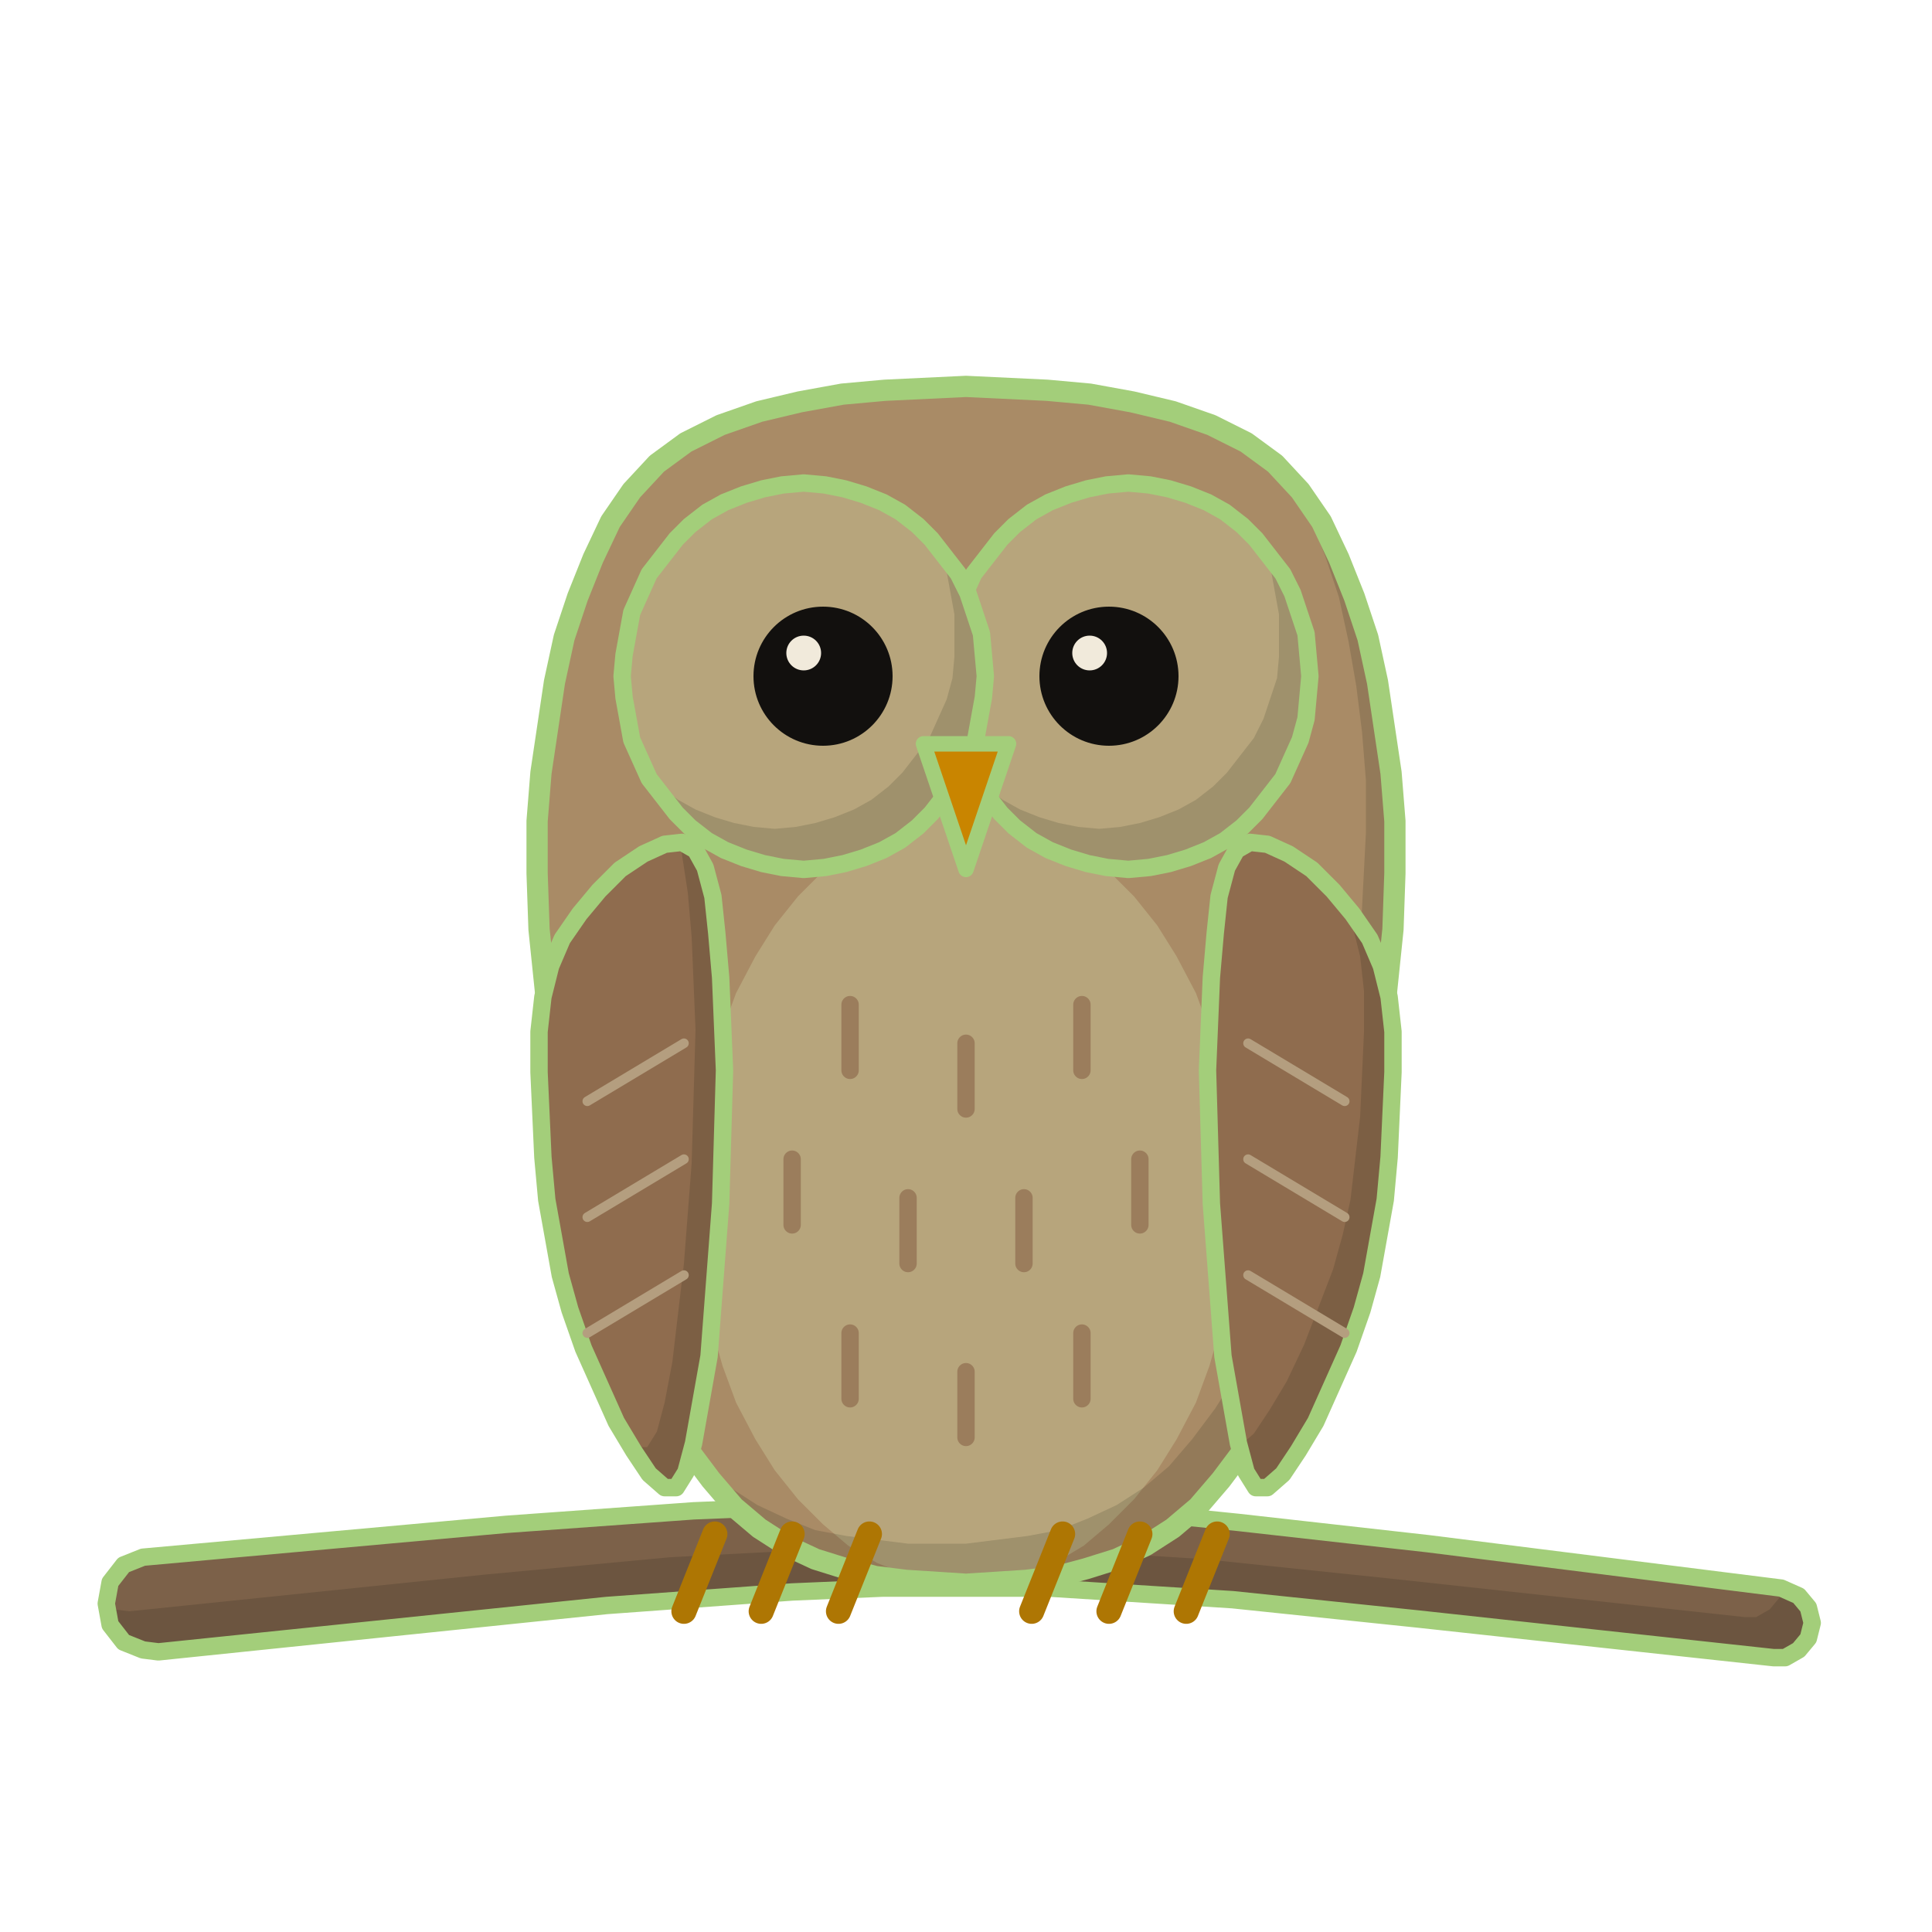
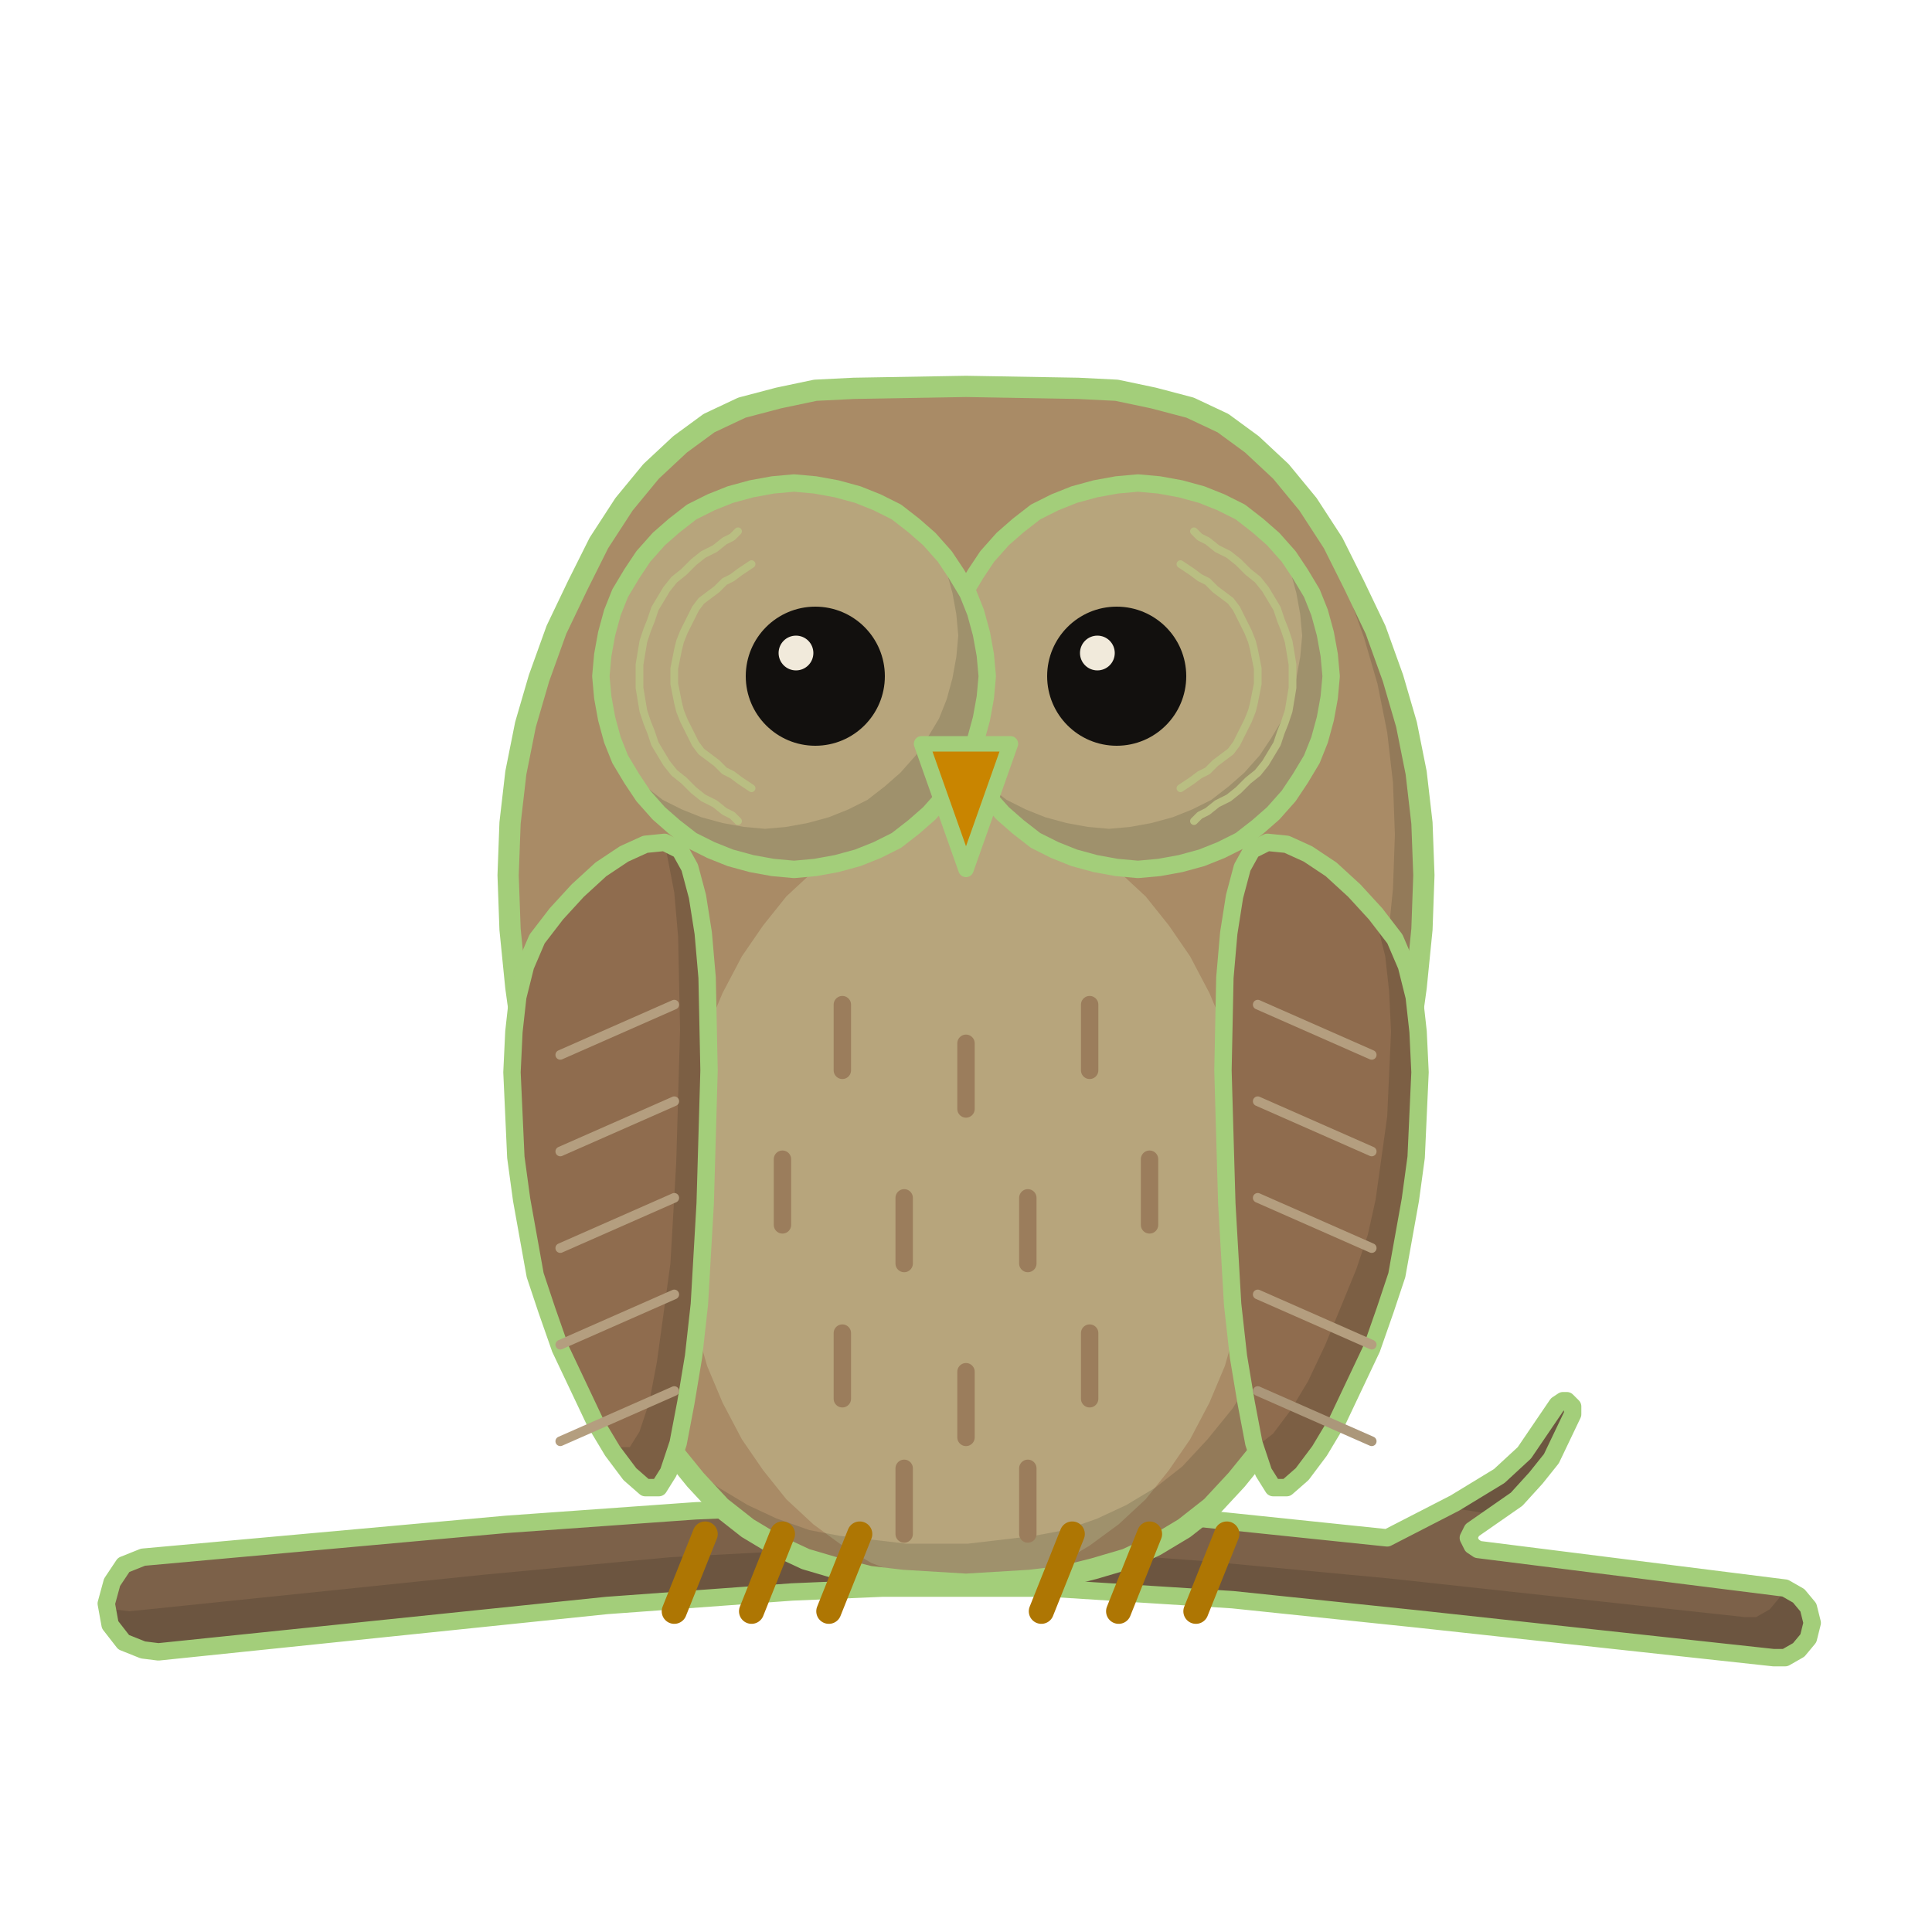
<svg xmlns="http://www.w3.org/2000/svg" width="100" height="100" viewBox="0 0 100 100">
  <g stroke-linecap="round" stroke-linejoin="round">
-     <path d="M35.9,78.2 L45.6,77.8 L50.1,77.9 L54.5,78 L59.2,78.3 L64.1,78.8 L73.9,79.9 L92.2,82.2 L93.1,82.6 L93.6,83.2 L93.8,84 L93.6,84.8 L93.1,85.4 L92.4,85.8 L91.8,85.8 L73.4,83.8 L63.8,82.8 L54.3,82.2 L50,82.2 L45.7,82.2 L41,82.4 L31.4,83.1 L8.2,85.5 L7.4,85.4 L6.4,85 L5.7,84.1 L5.5,83 L5.7,81.9 L6.4,81 L7.4,80.6 L26.2,78.9 Z" fill="#7C6149" stroke="none" />
-     <path d="M5.7,84.1 L5.5,83.1 L5.9,83.3 L6.7,83.4 L25.1,81.5 L34.7,80.6 L44.2,80.1 L48.5,80.1 L52.8,80.1 L62.3,80.7 L71.9,81.7 L90.3,83.7 L90.9,83.7 L91.6,83.3 L92.1,82.7 L92.2,82.2 L92.4,82.2 L93.1,82.6 L93.6,83.2 L93.8,84 L93.6,84.8 L93.1,85.4 L92.4,85.8 L91.8,85.8 L73.4,83.8 L63.8,82.8 L54.3,82.2 L50,82.2 L45.7,82.2 L36.2,82.7 L26.6,83.6 L8.2,85.5 L7.4,85.4 L6.4,85 Z" fill="#020A06" fill-opacity="0.13" stroke="none" />
-     <path d="M35.9,78.2 L45.6,77.8 L50.1,77.9 L54.5,78 L59.2,78.3 L64.1,78.8 L73.9,79.9 L92.2,82.2 L93.1,82.6 L93.6,83.2 L93.8,84 L93.6,84.8 L93.1,85.4 L92.4,85.8 L91.8,85.8 L73.4,83.8 L63.8,82.8 L54.3,82.2 L50,82.2 L45.7,82.2 L41,82.4 L31.4,83.1 L8.2,85.5 L7.4,85.4 L6.4,85 L5.7,84.1 L5.5,83 L5.7,81.9 L6.4,81 L7.4,80.6 L26.2,78.9 Z" fill="none" stroke="#A3CE7A" stroke-width="0.9" />
-     <path d="M50,20 L54.2,20.2 L56.4,20.4 L58.6,20.8 L60.7,21.3 L62.7,22 L64.5,22.9 L66,24 L67.3,25.4 L68.4,27 L69.3,28.9 L70.1,30.9 L70.8,33 L71.3,35.3 L72,40 L72.2,42.5 L72.2,45.2 L72.1,48.1 L71.5,53.9 L70.6,59.5 L70,62 L68.5,66.7 L67.6,69 L66.6,71.1 L65.6,73.1 L64.4,75 L63.2,76.6 L62,78 L60.7,79.1 L59.3,80 L57.8,80.7 L56.2,81.2 L54.7,81.6 L53.1,81.8 L50,82 L46.9,81.8 L45.3,81.6 L43.8,81.2 L42.2,80.7 L40.7,80 L39.3,79.1 L38,78 L36.8,76.6 L35.6,75 L34.4,73.1 L33.4,71.1 L32.4,69 L31.5,66.7 L30,62 L29.4,59.5 L28.5,53.9 L27.9,48.1 L27.8,45.2 L27.8,42.5 L28,40 L28.7,35.3 L29.2,33 L29.9,30.9 L30.7,28.9 L31.6,27 L32.7,25.4 L34,24 L35.5,22.9 L37.3,22 L39.3,21.3 L41.4,20.8 L43.6,20.4 L45.8,20.2 Z" fill="#A98B66" stroke="none" />
-     <path d="M51.6,81.9 L50,82 L48.4,81.9 L46.9,81.5 L45.4,80.9 L43.9,80 L42.6,78.9 L41.3,77.6 L40.1,76.1 L39.1,74.5 L38.1,72.6 L37.4,70.7 L36.8,68.6 L36.4,66.5 L36.1,64.2 L36,62 L36.1,59.8 L36.4,57.5 L36.8,55.4 L37.4,53.3 L38.1,51.4 L39.1,49.5 L40.1,47.9 L41.3,46.4 L42.6,45.1 L43.9,44 L45.4,43.1 L46.9,42.5 L48.4,42.1 L50,42 L51.6,42.1 L53.1,42.5 L54.6,43.1 L56.1,44 L57.4,45.1 L58.7,46.4 L59.9,47.9 L60.9,49.5 L61.9,51.4 L62.6,53.3 L63.2,55.4 L63.6,57.5 L63.9,59.8 L64,62 L63.9,64.2 L63.6,66.5 L63.2,68.6 L62.6,70.7 L61.9,72.6 L60.9,74.5 L59.9,76.1 L58.7,77.6 L57.4,78.9 L56.1,80 L54.6,80.9 L53.1,81.5 Z" fill="#B7A57C" stroke="none" />
-     <path d="M35.3,74.6 L36.5,75.9 L37.8,77 L39.2,77.9 L40.7,78.6 L42.2,79.2 L43.8,79.5 L45.4,79.7 L47,79.9 L50,79.9 L53.2,79.5 L54.8,79.2 L56.3,78.6 L57.8,77.9 L59.2,77 L60.5,75.9 L61.7,74.5 L62.9,72.9 L64.1,71 L65.1,69 L66.1,66.9 L67.8,62.3 L68.5,59.9 L69.1,57.4 L70,51.8 L70.4,48.9 L70.7,43.1 L70.7,40.4 L70.5,37.9 L70.2,35.5 L69.8,33.2 L69.3,30.9 L68.6,28.8 L67.8,26.8 L66.9,25 L67.3,25.4 L68.4,27 L69.3,28.9 L70.1,30.9 L70.8,33 L71.3,35.3 L72,40 L72.2,42.5 L72.2,45.2 L72.1,48.1 L71.5,53.9 L70.6,59.5 L70,62 L68.5,66.7 L67.6,69 L66.6,71.1 L65.6,73.1 L64.4,75 L63.2,76.6 L62,78 L60.7,79.1 L59.3,80 L57.8,80.7 L56.2,81.2 L54.7,81.6 L53.1,81.8 L50,82 L46.9,81.8 L45.3,81.6 L43.8,81.2 L42.2,80.7 L40.7,80 L39.3,79.1 L38,78 L36.8,76.6 Z" fill="#020A06" fill-opacity="0.13" stroke="none" />
-     <path d="M50,20 L54.2,20.2 L56.4,20.4 L58.6,20.8 L60.7,21.3 L62.7,22 L64.5,22.9 L66,24 L67.3,25.4 L68.4,27 L69.3,28.9 L70.1,30.9 L70.8,33 L71.3,35.3 L72,40 L72.2,42.5 L72.2,45.2 L72.1,48.1 L71.5,53.9 L70.6,59.5 L70,62 L68.5,66.7 L67.6,69 L66.6,71.1 L65.6,73.1 L64.4,75 L63.2,76.6 L62,78 L60.7,79.1 L59.3,80 L57.8,80.7 L56.2,81.2 L54.7,81.6 L53.1,81.8 L50,82 L46.9,81.8 L45.3,81.6 L43.8,81.2 L42.2,80.7 L40.7,80 L39.3,79.1 L38,78 L36.8,76.6 L35.6,75 L34.4,73.1 L33.4,71.1 L32.4,69 L31.5,66.7 L30,62 L29.4,59.5 L28.5,53.9 L27.9,48.1 L27.8,45.2 L27.8,42.5 L28,40 L28.7,35.3 L29.2,33 L29.9,30.9 L30.7,28.9 L31.6,27 L32.7,25.4 L34,24 L35.5,22.9 L37.3,22 L39.3,21.3 L41.4,20.8 L43.6,20.4 L45.8,20.2 Z" fill="none" stroke="#A3CE7A" stroke-width="1.1" />
-     <path d="M64,44 L64.7,43.6 L65.6,43.7 L66.7,44.2 L67.9,45 L69,46.1 L70,47.3 L70.9,48.6 L71.5,50 L71.9,51.6 L72.1,53.4 L72.1,55.5 L71.9,59.9 L71.7,62.1 L71,66 L70.5,67.8 L69.8,69.8 L68.1,73.6 L67.2,75.1 L66.4,76.3 L65.6,77 L65,77 L64.5,76.2 L64.1,74.7 L63.3,70.2 L62.7,62.3 L62.5,55.4 L62.7,50.6 L62.9,48.3 L63.1,46.4 L63.5,44.9 Z" fill="#8F6C4E" stroke="none" />
-     <path d="M64.5,76.2 L64.1,74.9 L64.9,74.2 L65.7,73 L66.6,71.5 L67.5,69.6 L69,65.7 L69.5,63.9 L69.9,62.1 L70.4,57.8 L70.6,53.4 L70.6,51.3 L70.4,49.5 L70,47.9 L69.4,46.5 L70,47.3 L70.9,48.6 L71.5,50 L71.9,51.6 L72.1,53.4 L72.1,55.5 L72.1,57.7 L71.9,59.9 L71.4,64.2 L71,66 L70.5,67.8 L69.8,69.8 L68.1,73.6 L67.2,75.1 L66.4,76.3 L65.6,77 L65,77 Z" fill="#020A06" fill-opacity="0.13" stroke="none" />
-     <path d="M64,44 L64.7,43.6 L65.6,43.7 L66.7,44.2 L67.9,45 L69,46.1 L70,47.3 L70.9,48.6 L71.5,50 L71.9,51.6 L72.1,53.4 L72.1,55.5 L71.9,59.9 L71.7,62.1 L71,66 L70.5,67.8 L69.8,69.8 L68.1,73.6 L67.2,75.1 L66.4,76.3 L65.6,77 L65,77 L64.5,76.2 L64.1,74.7 L63.3,70.2 L62.7,62.3 L62.5,55.4 L62.7,50.6 L62.9,48.3 L63.1,46.4 L63.5,44.9 Z" fill="none" stroke="#A3CE7A" stroke-width="0.9" />
-     <path d="M64.6,54 L69.6,57" fill="none" stroke="#B49E7F" stroke-width="0.5" />
-     <path d="M64.6,60 L69.6,63" fill="none" stroke="#B49E7F" stroke-width="0.5" />
-     <path d="M64.6,66 L69.6,69" fill="none" stroke="#B49E7F" stroke-width="0.5" />
-     <path d="M36,44 L36.5,44.9 L36.9,46.4 L37.1,48.3 L37.3,50.6 L37.5,55.4 L37.3,62.3 L36.7,70.2 L35.9,74.7 L35.5,76.2 L35,77 L34.4,77 L33.6,76.3 L32.8,75.1 L31.9,73.6 L30.2,69.8 L29.5,67.8 L29,66 L28.3,62.1 L28.1,59.9 L27.9,55.5 L27.9,53.4 L28.1,51.6 L28.5,50 L29.1,48.6 L30,47.3 L31,46.1 L32.1,45 L33.3,44.2 L34.4,43.7 L35.3,43.6 Z" fill="#8F6C4E" stroke="none" />
-     <path d="M36,44 L36.5,44.9 L36.9,46.4 L37.1,48.3 L37.4,53 L37.4,60 L36.9,67.5 L36.3,72.6 L35.9,74.7 L35.5,76.2 L35,77 L34.4,77 L33.6,76.3 L32.4,74.5 L32.9,74.9 L33.5,74.9 L34,74.1 L34.4,72.6 L34.8,70.5 L35.4,65.4 L35.8,60.2 L36,53.3 L35.8,48.5 L35.6,46.2 L35.2,43.6 Z" fill="#020A06" fill-opacity="0.13" stroke="none" />
-     <path d="M36,44 L36.5,44.9 L36.9,46.4 L37.1,48.3 L37.3,50.6 L37.5,55.4 L37.3,62.3 L36.7,70.2 L35.9,74.7 L35.5,76.2 L35,77 L34.4,77 L33.6,76.3 L32.8,75.1 L31.9,73.6 L30.2,69.8 L29.5,67.8 L29,66 L28.3,62.1 L28.1,59.9 L27.9,55.5 L27.9,53.4 L28.1,51.6 L28.5,50 L29.1,48.6 L30,47.3 L31,46.1 L32.1,45 L33.3,44.2 L34.4,43.7 L35.3,43.6 Z" fill="none" stroke="#A3CE7A" stroke-width="0.9" />
-     <path d="M35.4,54 L30.4,57" fill="none" stroke="#B49E7F" stroke-width="0.5" />
-     <path d="M35.4,60 L30.4,63" fill="none" stroke="#B49E7F" stroke-width="0.5" />
-     <path d="M35.4,66 L30.4,69" fill="none" stroke="#B49E7F" stroke-width="0.5" />
-     <path d="M44,52 L44,55.4" fill="none" stroke="#9B7D5C" stroke-width="0.9" />
+     <path d="M5.5,83 L5.8,81.9 L6.4,81 L7.4,80.6 L26.2,78.9 L36,78.2 L45.5,77.8 L50.1,77.9 L54.5,78 L59.3,78.3 L71.8,79.6 L75.3,77.8 L77.6,76.4 L78.9,75.2 L80.6,72.7 L80.9,72.5 L81.1,72.5 L81.4,72.8 L81.4,73.2 L80.3,75.5 L79.5,76.5 L78.5,77.6 L76.2,79.2 L76,79.6 L76.2,80 L76.5,80.2 L92.4,82.2 L93.1,82.6 L93.6,83.2 L93.8,84 L93.6,84.8 L93.1,85.4 L92.4,85.8 L91.8,85.8 L73.4,83.8 L63.8,82.8 L54.3,82.2 L50,82.2 L45.7,82.2 L41,82.4 L31.4,83.1 L8.2,85.5 L7.4,85.4 L6.4,85 L5.7,84.1 Z" fill="#7C6149" stroke="none" />
+     <path d="M5.7,84.1 L5.5,83.1 L5.9,83.3 L6.7,83.4 L25.1,81.5 L34.7,80.6 L44.2,80.1 L48.5,80.1 L52.8,80.1 L62.3,80.8 L71.9,81.7 L90.3,83.7 L90.9,83.7 L91.6,83.3 L92.1,82.7 L92.2,82.2 L93.1,82.6 L93.6,83.2 L93.8,84 L93.6,84.8 L93.1,85.4 L92.4,85.8 L91.8,85.8 L73.4,83.8 L63.8,82.9 L54.3,82.2 L50,82.2 L45.7,82.2 L36.2,82.7 L26.6,83.6 L8.2,85.5 L7.4,85.4 L6.4,85 Z" fill="#020A06" fill-opacity="0.13" stroke="none" />
+     <path d="M77.4,78.4 L74.8,78 L76.9,76.8 L78,76 L79.2,74.8 L80.7,72.6 L80.9,72.5 L81.3,72.6 L81.5,73 L81.4,73.2 L80.3,75.5 L79,77.1 Z" fill="#020A06" fill-opacity="0.13" stroke="none" />
+     <path d="M5.5,83 L5.8,81.9 L6.4,81 L7.4,80.6 L26.2,78.9 L36,78.2 L45.5,77.8 L50.1,77.9 L54.5,78 L59.3,78.3 L71.8,79.6 L75.3,77.8 L77.6,76.4 L78.9,75.2 L80.6,72.7 L80.9,72.5 L81.1,72.5 L81.4,72.8 L81.4,73.2 L80.3,75.5 L79.5,76.5 L78.5,77.6 L76.2,79.2 L76,79.6 L76.2,80 L76.5,80.2 L92.4,82.2 L93.1,82.6 L93.6,83.2 L93.8,84 L93.6,84.8 L93.1,85.4 L92.4,85.8 L91.8,85.8 L73.4,83.8 L63.8,82.8 L54.3,82.2 L50,82.2 L45.7,82.2 L41,82.4 L31.4,83.1 L8.2,85.5 L7.4,85.4 L6.4,85 L5.7,84.1 Z" fill="none" stroke="#A3CE7A" stroke-width="0.9" />
+     <path d="M50,20 L55.8,20.1 L57.8,20.2 L59.7,20.6 L61.6,21.1 L63.3,21.9 L64.8,23 L66.3,24.4 L67.7,26.1 L69,28.1 L70.1,30.3 L71.2,32.6 L72.1,35.1 L72.8,37.5 L73.3,40 L73.6,42.6 L73.7,45.3 L73.6,48.1 L73.3,51.1 L72.9,54 L72.4,56.8 L71.2,62 L70.5,64.4 L69.6,66.7 L68.7,69 L67.6,71.1 L66.5,73.1 L65.3,75 L64,76.6 L62.7,78 L61.3,79.1 L59.8,80 L58.3,80.7 L56.6,81.2 L55,81.6 L53.3,81.8 L50,82 L46.7,81.8 L45,81.6 L43.4,81.2 L41.7,80.7 L40.2,80 L38.7,79.1 L37.3,78 L36,76.6 L34.7,75 L33.5,73.1 L32.4,71.1 L31.3,69 L30.4,66.7 L29.5,64.4 L28.8,62 L27.6,56.8 L27.1,54 L26.7,51.1 L26.4,48.1 L26.3,45.3 L26.4,42.6 L26.7,40 L27.2,37.5 L27.9,35.1 L28.8,32.6 L29.9,30.3 L31,28.1 L32.3,26.1 L33.7,24.4 L35.2,23 L36.7,21.9 L38.4,21.1 L40.3,20.6 L42.2,20.2 L44.2,20.1 Z" fill="#A98B66" stroke="none" />
+     <path d="M51.7,81.9 L50,82 L48.3,81.9 L46.7,81.5 L45.1,80.9 L43.6,80 L42.1,78.9 L40.7,77.6 L39.5,76.1 L38.4,74.5 L37.4,72.6 L36.6,70.7 L36,68.6 L35.5,66.5 L35.3,64.2 L35.2,62 L35.3,59.8 L35.5,57.5 L36,55.4 L36.6,53.3 L37.4,51.4 L38.4,49.5 L39.5,47.9 L40.7,46.4 L42.1,45.1 L43.6,44 L45.1,43.1 L46.7,42.5 L48.3,42.1 L50,42 L51.7,42.1 L53.3,42.5 L54.9,43.1 L56.4,44 L57.9,45.1 L59.3,46.4 L60.5,47.9 L61.6,49.5 L62.6,51.4 L63.4,53.3 L64,55.4 L64.5,57.5 L64.7,59.8 L64.8,62 L64.7,64.2 L64.5,66.5 L64,68.6 L63.4,70.7 L62.6,72.6 L61.6,74.5 L60.5,76.1 L59.3,77.6 L57.9,78.9 L56.4,80 L54.9,80.9 L53.3,81.5 Z" fill="#B7A57C" stroke="none" />
+     <path d="M34.7,75 L34,74 L35.8,75.9 L37.2,77 L38.7,77.9 L40.2,78.6 L41.9,79.2 L43.5,79.5 L46.9,79.9 L50.1,79.9 L51.8,79.7 L53.5,79.5 L55.1,79.2 L56.8,78.6 L58.3,77.9 L59.8,77 L61.2,75.9 L62.5,74.5 L63.8,72.9 L65,71 L66.1,69 L67.2,66.9 L68.1,64.6 L69,62.3 L69.7,59.9 L70.9,54.7 L71.4,51.9 L71.8,49 L72.1,46 L72.2,43.2 L72.1,40.5 L71.8,37.9 L71.3,35.4 L70.6,33 L69.7,30.5 L68.6,28.2 L67,25.3 L67.7,26.1 L69,28.1 L70.1,30.3 L71.2,32.6 L72.1,35.1 L72.8,37.5 L73.3,40 L73.6,42.6 L73.7,45.3 L73.6,48.1 L73.3,51.1 L72.9,54 L72.4,56.8 L71.2,62 L70.5,64.4 L69.6,66.7 L68.7,69 L67.6,71.1 L66.5,73.1 L65.3,75 L64,76.6 L62.7,78 L61.3,79.1 L59.8,80 L58.3,80.7 L56.6,81.2 L55,81.6 L51.6,82 L48.4,82 L46.7,81.8 L45,81.6 L43.4,81.2 L41.7,80.7 L40.2,80 L38.7,79.1 L37.3,78 L36,76.6 Z" fill="#020A06" fill-opacity="0.13" stroke="none" />
+     <path d="M50,20 L55.8,20.1 L57.8,20.2 L59.7,20.6 L61.6,21.1 L63.3,21.9 L64.8,23 L66.3,24.4 L67.7,26.1 L69,28.1 L70.1,30.3 L71.2,32.6 L72.1,35.1 L72.8,37.5 L73.3,40 L73.6,42.6 L73.7,45.3 L73.6,48.1 L73.3,51.1 L72.9,54 L72.4,56.8 L71.2,62 L70.5,64.4 L69.6,66.7 L68.7,69 L67.6,71.1 L66.5,73.1 L65.3,75 L64,76.6 L62.7,78 L61.3,79.1 L59.8,80 L58.3,80.7 L56.6,81.2 L55,81.6 L53.3,81.8 L50,82 L46.7,81.8 L45,81.6 L43.4,81.2 L41.7,80.7 L40.2,80 L38.7,79.1 L37.3,78 L36,76.6 L34.7,75 L33.5,73.1 L32.4,71.1 L31.3,69 L30.4,66.7 L29.5,64.4 L28.8,62 L27.6,56.8 L27.1,54 L26.7,51.1 L26.4,48.1 L26.3,45.3 L26.4,42.6 L26.7,40 L27.2,37.5 L27.9,35.1 L28.8,32.6 L29.9,30.3 L31,28.1 L32.3,26.1 L33.7,24.4 L35.2,23 L36.7,21.9 L38.4,21.1 L40.3,20.6 L42.2,20.2 L44.2,20.1 Z" fill="none" stroke="#A3CE7A" stroke-width="1.1" />
+     <path d="M64.8,44 L65.6,43.6 L66.6,43.7 L67.7,44.2 L68.9,45 L70.1,46.1 L71.2,47.3 L72.2,48.6 L72.8,50 L73.2,51.6 L73.4,53.4 L73.5,55.5 L73.3,59.9 L73,62.1 L72.3,66 L71.7,67.8 L71,69.8 L69.2,73.6 L68.3,75.1 L67.4,76.3 L66.6,77 L65.9,77 L65.4,76.2 L64.9,74.7 L64.5,72.6 L64.1,70.2 L63.8,67.5 L63.5,62.3 L63.3,55.4 L63.4,50.6 L63.6,48.3 L63.9,46.4 L64.3,44.9 Z" fill="#8F6C4E" stroke="none" />
+     <path d="M65.4,76.2 L65,74.9 L65.9,74.2 L66.8,73 L67.7,71.5 L68.6,69.6 L70.2,65.7 L70.8,63.9 L71.2,62.1 L71.8,57.8 L72,53.4 L71.9,51.3 L71.7,49.5 L71.3,47.9 L70.8,46.7 L71.2,47.3 L72.2,48.6 L72.8,50 L73.2,51.6 L73.4,53.4 L73.5,55.5 L73.4,57.7 L73.3,59.9 L72.7,64.2 L72.3,66 L71.7,67.8 L71,69.8 L69.2,73.6 L68.3,75.1 L67.4,76.3 L66.6,77 L65.9,77 Z" fill="#020A06" fill-opacity="0.13" stroke="none" />
+     <path d="M64.8,44 L65.6,43.6 L66.6,43.7 L67.7,44.2 L68.9,45 L70.1,46.1 L71.2,47.3 L72.2,48.6 L72.8,50 L73.2,51.6 L73.4,53.4 L73.5,55.5 L73.3,59.9 L73,62.1 L72.3,66 L71.7,67.8 L71,69.8 L69.2,73.6 L68.3,75.1 L67.4,76.3 L66.6,77 L65.9,77 L65.4,76.2 L64.9,74.7 L64.5,72.6 L64.1,70.2 L63.8,67.5 L63.5,62.3 L63.3,55.4 L63.4,50.6 L63.6,48.3 L63.9,46.4 L64.3,44.9 Z" fill="none" stroke="#A3CE7A" stroke-width="0.9" />
+     <path d="M65.1,52 L71,54.6" fill="none" stroke="#B49E7F" stroke-width="0.5" />
+     <path d="M65.1,57 L71,59.6" fill="none" stroke="#B49E7F" stroke-width="0.5" />
+     <path d="M65.1,62 L71,64.6" fill="none" stroke="#B49E7F" stroke-width="0.5" />
+     <path d="M65.1,67 L71,69.6" fill="none" stroke="#B49E7F" stroke-width="0.5" />
+     <path d="M65.1,72 L71,74.6" fill="none" stroke="#AB977A" stroke-width="0.5" />
+     <path d="M35.2,44 L35.7,44.9 L36.1,46.4 L36.4,48.3 L36.6,50.6 L36.7,55.4 L36.5,62.3 L36.2,67.5 L35.9,70.2 L35.5,72.6 L35.1,74.7 L34.6,76.2 L34.1,77 L33.4,77 L32.6,76.3 L31.7,75.1 L30.8,73.6 L29,69.8 L28.3,67.8 L27.7,66 L27,62.1 L26.7,59.9 L26.5,55.5 L26.6,53.4 L26.8,51.6 L27.2,50 L27.8,48.6 L28.8,47.3 L29.9,46.1 L31.1,45 L32.3,44.2 L33.4,43.7 L34.4,43.6 Z" fill="#8F6C4E" stroke="none" />
+     <path d="M34.4,43.6 L35.2,44 L35.7,44.9 L36.1,46.4 L36.4,48.3 L36.7,53 L36.6,60 L36.2,67.5 L35.5,72.6 L35.1,74.7 L34.6,76.2 L34.1,77 L33.4,77 L32.6,76.3 L31.7,75.1 L31.2,74.3 L31.9,74.9 L32.6,74.9 L33.1,74.1 L33.6,72.6 L34,70.5 L34.7,65.4 L35,60.2 L35.2,53.3 L35.1,48.5 L34.9,46.2 Z" fill="#020A06" fill-opacity="0.13" stroke="none" />
+     <path d="M35.2,44 L35.7,44.9 L36.1,46.4 L36.4,48.3 L36.6,50.6 L36.7,55.4 L36.5,62.3 L36.2,67.5 L35.9,70.2 L35.5,72.6 L35.1,74.7 L34.6,76.2 L34.1,77 L33.4,77 L32.6,76.3 L31.7,75.1 L30.8,73.6 L29,69.8 L28.3,67.8 L27.7,66 L27,62.1 L26.7,59.9 L26.5,55.5 L26.6,53.4 L26.8,51.6 L27.2,50 L27.8,48.6 L28.8,47.3 L29.9,46.1 L31.1,45 L32.3,44.2 L33.4,43.7 L34.4,43.6 Z" fill="none" stroke="#A3CE7A" stroke-width="0.9" />
+     <path d="M34.9,52 L29,54.6" fill="none" stroke="#B49E7F" stroke-width="0.5" />
+     <path d="M34.9,57 L29,59.6" fill="none" stroke="#B49E7F" stroke-width="0.5" />
+     <path d="M34.9,62 L29,64.6" fill="none" stroke="#B49E7F" stroke-width="0.5" />
+     <path d="M34.9,67 L29,69.6" fill="none" stroke="#B49E7F" stroke-width="0.5" />
+     <path d="M34.9,72 L29,74.6" fill="none" stroke="#B49E7F" stroke-width="0.5" />
+     <path d="M43.6,52 L43.6,55.4" fill="none" stroke="#9B7D5C" stroke-width="0.9" />
    <path d="M50,54 L50,57.4" fill="none" stroke="#9B7D5C" stroke-width="0.9" />
-     <path d="M56,52 L56,55.4" fill="none" stroke="#9B7D5C" stroke-width="0.9" />
-     <path d="M41,60 L41,63.4" fill="none" stroke="#9B7D5C" stroke-width="0.9" />
-     <path d="M47,62 L47,65.4" fill="none" stroke="#9B7D5C" stroke-width="0.9" />
-     <path d="M53,62 L53,65.4" fill="none" stroke="#9B7D5C" stroke-width="0.9" />
-     <path d="M59,60 L59,63.4" fill="none" stroke="#9B7D5C" stroke-width="0.9" />
-     <path d="M44,69 L44,72.4" fill="none" stroke="#9B7D5C" stroke-width="0.9" />
+     <path d="M56.4,52 L56.4,55.4" fill="none" stroke="#9B7D5C" stroke-width="0.9" />
+     <path d="M40.5,60 L40.5,63.4" fill="none" stroke="#9B7D5C" stroke-width="0.9" />
+     <path d="M46.8,62 L46.8,65.4" fill="none" stroke="#9B7D5C" stroke-width="0.9" />
+     <path d="M53.2,62 L53.2,65.4" fill="none" stroke="#9B7D5C" stroke-width="0.9" />
+     <path d="M59.5,60 L59.5,63.4" fill="none" stroke="#9B7D5C" stroke-width="0.9" />
+     <path d="M43.6,69 L43.6,72.4" fill="none" stroke="#9B7D5C" stroke-width="0.9" />
    <path d="M50,71 L50,74.4" fill="none" stroke="#9B7D5C" stroke-width="0.9" />
-     <path d="M56,69 L56,72.4" fill="none" stroke="#9B7D5C" stroke-width="0.9" />
-     <path d="M67.8,35 L67.6,37.2 L67.3,38.3 L66.4,40.3 L65.7,41.2 L65,42.1 L64.3,42.8 L63.4,43.5 L62.5,44 L61.5,44.4 L60.5,44.7 L59.5,44.9 L58.4,45 L57.3,44.9 L56.3,44.7 L55.3,44.4 L54.3,44 L53.4,43.5 L52.5,42.8 L51.8,42.1 L51.1,41.2 L50.4,40.3 L49.5,38.3 L49.1,36.1 L49,35 L49.1,33.9 L49.5,31.7 L50.4,29.7 L51.1,28.8 L51.8,27.9 L52.5,27.2 L53.4,26.5 L54.3,26 L55.3,25.6 L56.3,25.3 L57.3,25.1 L58.4,25 L59.5,25.1 L60.5,25.3 L61.5,25.6 L62.5,26 L63.4,26.5 L64.3,27.2 L65,27.9 L65.7,28.8 L66.4,29.7 L66.9,30.7 L67.6,32.8 Z" fill="#B7A57C" stroke="none" />
-     <path d="M50.3,40 L51,40.7 L51.9,41.4 L52.8,41.9 L53.8,42.3 L54.8,42.6 L55.8,42.8 L56.9,42.9 L58,42.8 L59,42.6 L60,42.3 L61,41.9 L61.9,41.4 L62.8,40.7 L63.5,40 L64.2,39.1 L64.9,38.2 L65.4,37.2 L66.1,35.1 L66.2,34 L66.2,31.8 L65.8,29.6 L65,27.9 L65.7,28.8 L66.4,29.7 L66.9,30.7 L67.6,32.8 L67.7,33.9 L67.7,36.1 L67.3,38.3 L66.4,40.3 L65.7,41.2 L65,42.1 L64.3,42.8 L63.4,43.5 L62.5,44 L61.5,44.4 L60.5,44.7 L59.5,44.9 L58.4,45 L57.3,44.9 L56.3,44.7 L55.3,44.4 L54.3,44 L53.4,43.5 L52.5,42.8 L51.8,42.1 L51.1,41.2 Z" fill="#020A06" fill-opacity="0.13" stroke="none" />
-     <path d="M67.8,35 L67.6,37.2 L67.3,38.3 L66.4,40.3 L65.7,41.2 L65,42.1 L64.3,42.8 L63.4,43.5 L62.5,44 L61.5,44.4 L60.5,44.7 L59.5,44.9 L58.4,45 L57.3,44.9 L56.3,44.7 L55.3,44.4 L54.3,44 L53.4,43.5 L52.5,42.8 L51.8,42.1 L51.1,41.2 L50.4,40.3 L49.5,38.3 L49.1,36.1 L49,35 L49.1,33.9 L49.5,31.7 L50.4,29.7 L51.1,28.8 L51.8,27.9 L52.5,27.2 L53.4,26.5 L54.3,26 L55.3,25.6 L56.3,25.3 L57.3,25.1 L58.4,25 L59.5,25.1 L60.5,25.3 L61.5,25.6 L62.5,26 L63.4,26.5 L64.3,27.2 L65,27.9 L65.7,28.8 L66.4,29.7 L66.9,30.7 L67.6,32.8 Z" fill="none" stroke="#A3CE7A" stroke-width="0.9" />
-     <circle cx="57.4" cy="35" r="3.6" fill="#12100E" />
-     <circle cx="56.4" cy="33.8" r="0.9" fill="#F1EADB" />
-     <path d="M53.4,83.4 L55,79.4" fill="none" stroke="#AE7603" stroke-width="1.3" />
-     <path d="M57.4,83.4 L59,79.4" fill="none" stroke="#AE7603" stroke-width="1.3" />
-     <path d="M61.4,83.4 L63,79.4" fill="none" stroke="#AE7603" stroke-width="1.3" />
-     <path d="M51,35 L50.9,36.1 L50.5,38.3 L49.6,40.3 L48.9,41.2 L48.2,42.1 L47.5,42.8 L46.6,43.5 L45.7,44 L44.7,44.4 L43.7,44.7 L42.7,44.9 L41.6,45 L40.5,44.9 L39.5,44.7 L38.5,44.4 L37.5,44 L36.6,43.5 L35.7,42.8 L35,42.1 L34.3,41.2 L33.6,40.3 L32.7,38.3 L32.3,36.1 L32.2,35 L32.3,33.9 L32.7,31.7 L33.6,29.7 L34.3,28.8 L35,27.9 L35.7,27.2 L36.6,26.5 L37.5,26 L38.5,25.6 L39.5,25.3 L40.5,25.1 L41.6,25 L42.7,25.1 L43.7,25.3 L44.7,25.6 L45.7,26 L46.6,26.5 L47.5,27.2 L48.2,27.9 L48.9,28.8 L49.6,29.7 L50.1,30.7 L50.8,32.8 Z" fill="#B7A57C" stroke="none" />
-     <path d="M33.5,40 L34.2,40.7 L35.1,41.4 L36,41.9 L37,42.3 L38,42.6 L39,42.8 L40.1,42.9 L41.2,42.8 L42.2,42.6 L43.2,42.3 L44.2,41.9 L45.1,41.4 L46,40.7 L46.7,40 L47.4,39.1 L48.1,38.2 L49,36.2 L49.3,35.1 L49.4,34 L49.4,31.8 L49,29.6 L48.2,27.9 L48.9,28.8 L49.6,29.7 L50.1,30.7 L50.8,32.8 L50.9,33.9 L50.9,36.1 L50.5,38.3 L49.6,40.3 L48.9,41.2 L48.2,42.1 L47.5,42.8 L46.6,43.5 L45.7,44 L44.7,44.4 L43.7,44.7 L42.7,44.9 L41.6,45 L40.5,44.9 L39.5,44.7 L38.5,44.4 L37.5,44 L36.6,43.5 L35.7,42.8 L35,42.1 L34.3,41.2 Z" fill="#020A06" fill-opacity="0.13" stroke="none" />
-     <path d="M51,35 L50.9,36.1 L50.5,38.3 L49.6,40.3 L48.9,41.2 L48.2,42.1 L47.5,42.8 L46.6,43.5 L45.7,44 L44.7,44.4 L43.7,44.7 L42.7,44.9 L41.6,45 L40.5,44.9 L39.5,44.7 L38.5,44.4 L37.5,44 L36.6,43.5 L35.7,42.8 L35,42.1 L34.3,41.2 L33.6,40.3 L32.7,38.3 L32.3,36.1 L32.2,35 L32.3,33.9 L32.7,31.7 L33.6,29.7 L34.3,28.8 L35,27.9 L35.7,27.2 L36.6,26.5 L37.5,26 L38.5,25.6 L39.5,25.3 L40.5,25.1 L41.6,25 L42.7,25.1 L43.7,25.3 L44.7,25.6 L45.7,26 L46.6,26.5 L47.5,27.2 L48.2,27.9 L48.9,28.8 L49.6,29.7 L50.1,30.7 L50.8,32.8 Z" fill="none" stroke="#A3CE7A" stroke-width="0.9" />
-     <circle cx="42.6" cy="35" r="3.6" fill="#12100E" />
-     <circle cx="41.6" cy="33.8" r="0.9" fill="#F1EADB" />
-     <path d="M35.4,83.4 L37,79.4" fill="none" stroke="#AE7603" stroke-width="1.3" />
-     <path d="M39.4,83.4 L41,79.4" fill="none" stroke="#AE7603" stroke-width="1.3" />
-     <path d="M43.4,83.4 L45,79.4" fill="none" stroke="#AE7603" stroke-width="1.3" />
-     <path d="M47.8,38.5 L52.2,38.5 L50,45 Z" fill="#C98500" stroke="#A3CE7A" stroke-width="0.8" />
+     <path d="M56.4,69 L56.4,72.4" fill="none" stroke="#9B7D5C" stroke-width="0.9" />
+     <path d="M46.8,76 L46.8,79.4" fill="none" stroke="#9B7D5C" stroke-width="0.9" />
+     <path d="M53.2,76 L53.2,79.4" fill="none" stroke="#9B7D5C" stroke-width="0.9" />
+     <path d="M68.9,35 L68.8,36.1 L68.6,37.2 L68.3,38.3 L67.9,39.3 L67.3,40.3 L66.7,41.2 L65.9,42.1 L65.1,42.8 L64.2,43.5 L63.2,44 L62.2,44.4 L61.1,44.7 L60,44.9 L58.9,45 L57.8,44.9 L56.7,44.7 L55.6,44.4 L54.6,44 L53.6,43.5 L52.7,42.8 L51.9,42.1 L51.1,41.2 L50.5,40.3 L49.9,39.3 L49.5,38.3 L49.2,37.2 L49,36.1 L48.9,35 L49,33.9 L49.2,32.8 L49.5,31.7 L49.9,30.7 L50.5,29.7 L51.1,28.8 L51.9,27.9 L52.7,27.2 L53.6,26.5 L54.6,26 L55.6,25.6 L56.7,25.3 L57.8,25.1 L58.9,25 L60,25.1 L61.1,25.3 L62.2,25.6 L63.2,26 L64.2,26.5 L65.1,27.2 L65.9,27.9 L66.7,28.8 L67.3,29.7 L67.9,30.7 L68.3,31.7 L68.6,32.8 L68.8,33.9 Z" fill="#B7A57C" stroke="none" />
+     <path d="M50.1,39.7 L51.2,40.7 L52.1,41.4 L53.1,41.9 L54.1,42.3 L55.2,42.6 L56.3,42.8 L57.4,42.9 L58.5,42.8 L59.6,42.6 L60.7,42.3 L61.7,41.9 L62.7,41.4 L63.6,40.7 L64.4,40 L65.2,39.1 L65.8,38.2 L66.4,37.2 L66.8,36.2 L67.1,35.1 L67.3,34 L67.4,32.9 L67.3,31.8 L67.1,30.7 L66.8,29.6 L66.2,28.2 L67.3,29.7 L67.9,30.7 L68.3,31.7 L68.6,32.8 L68.8,33.9 L68.9,35 L68.8,36.1 L68.6,37.2 L68.3,38.3 L67.9,39.3 L67.3,40.3 L66.7,41.2 L65.9,42.1 L65.1,42.8 L64.2,43.5 L63.2,44 L62.2,44.4 L61.1,44.7 L60,44.9 L58.9,45 L57.8,44.9 L56.7,44.7 L55.6,44.4 L54.6,44 L53.6,43.5 L52.7,42.8 L51.9,42.1 L51.1,41.2 Z" fill="#020A06" fill-opacity="0.13" stroke="none" />
+     <path d="M68.9,35 L68.8,36.1 L68.6,37.2 L68.3,38.3 L67.9,39.3 L67.3,40.3 L66.7,41.2 L65.9,42.1 L65.1,42.8 L64.2,43.5 L63.2,44 L62.2,44.4 L61.1,44.7 L60,44.9 L58.9,45 L57.8,44.9 L56.7,44.7 L55.6,44.4 L54.6,44 L53.6,43.5 L52.7,42.8 L51.9,42.1 L51.1,41.2 L50.5,40.3 L49.9,39.3 L49.5,38.3 L49.2,37.2 L49,36.1 L48.9,35 L49,33.9 L49.2,32.8 L49.5,31.7 L49.9,30.7 L50.5,29.7 L51.1,28.8 L51.9,27.9 L52.7,27.2 L53.6,26.5 L54.6,26 L55.6,25.6 L56.7,25.3 L57.8,25.1 L58.9,25 L60,25.1 L61.1,25.3 L62.2,25.6 L63.2,26 L64.2,26.5 L65.1,27.2 L65.9,27.9 L66.7,28.8 L67.3,29.7 L67.9,30.7 L68.3,31.7 L68.6,32.8 L68.8,33.9 Z" fill="none" stroke="#A3CE7A" stroke-width="0.9" />
+     <path d="M61.1,29.2 L61.4,29.4 L61.7,29.6 L62.1,29.9 L62.5,30.1 L62.9,30.5 L63.3,30.8 L63.7,31.1 L64,31.5 L64.2,31.9 L64.4,32.3 L64.6,32.7 L64.8,33.2 L64.9,33.6 L65,34.1 L65.1,34.6 L65.1,35 L65.1,35.4 L65,35.9 L64.9,36.4 L64.8,36.8 L64.6,37.3 L64.4,37.7 L64.2,38.1 L64,38.5 L63.7,38.9 L63.3,39.2 L62.9,39.5 L62.5,39.9 L62.1,40.1 L61.7,40.4 L61.4,40.6 L61.1,40.8" fill="none" stroke="#B9BE82" stroke-width="0.4" />
+     <path d="M61.8,27.5 L62.1,27.8 L62.5,28 L63,28.4 L63.6,28.7 L64.1,29.1 L64.6,29.6 L65.1,30 L65.5,30.5 L65.8,31 L66.1,31.5 L66.3,32.1 L66.5,32.6 L66.7,33.2 L66.8,33.8 L66.9,34.4 L66.9,35 L66.9,35.6 L66.8,36.2 L66.7,36.8 L66.5,37.4 L66.3,37.9 L66.1,38.5 L65.8,39 L65.5,39.5 L65.1,40 L64.6,40.4 L64.1,40.9 L63.6,41.3 L63,41.6 L62.5,42 L62.1,42.2 L61.8,42.5" fill="none" stroke="#B9BE82" stroke-width="0.4" />
+     <circle cx="57.8" cy="35" r="3.6" fill="#12100E" />
+     <circle cx="56.8" cy="33.8" r="0.9" fill="#F1EADB" />
+     <path d="M53.9,83.4 L55.5,79.4" fill="none" stroke="#AE7603" stroke-width="1.3" />
+     <path d="M57.9,83.4 L59.5,79.4" fill="none" stroke="#AE7603" stroke-width="1.3" />
+     <path d="M61.9,83.4 L63.5,79.4" fill="none" stroke="#AE7603" stroke-width="1.3" />
+     <path d="M51.1,35 L51,36.1 L50.8,37.2 L50.5,38.3 L50.1,39.3 L49.5,40.3 L48.9,41.2 L48.1,42.1 L47.3,42.8 L46.4,43.5 L45.4,44 L44.4,44.4 L43.3,44.7 L42.2,44.9 L41.1,45 L40,44.9 L38.9,44.7 L37.8,44.4 L36.8,44 L35.8,43.5 L34.9,42.8 L34.1,42.1 L33.3,41.2 L32.7,40.3 L32.1,39.3 L31.7,38.3 L31.4,37.2 L31.2,36.1 L31.1,35 L31.2,33.9 L31.4,32.8 L31.7,31.7 L32.1,30.7 L32.7,29.7 L33.3,28.8 L34.1,27.9 L34.9,27.2 L35.8,26.5 L36.8,26 L37.8,25.6 L38.9,25.3 L40,25.1 L41.1,25 L42.2,25.1 L43.3,25.3 L44.4,25.6 L45.4,26 L46.4,26.5 L47.3,27.2 L48.1,27.9 L48.9,28.8 L49.5,29.7 L50.1,30.7 L50.5,31.7 L50.8,32.8 L51,33.9 Z" fill="#B7A57C" stroke="none" />
+     <path d="M32.3,39.7 L33.4,40.7 L34.3,41.4 L35.3,41.9 L36.3,42.3 L37.4,42.6 L38.5,42.8 L39.6,42.9 L40.7,42.8 L41.8,42.6 L42.9,42.3 L43.9,41.9 L44.9,41.4 L45.8,40.7 L46.6,40 L47.4,39.1 L48,38.2 L48.6,37.2 L49,36.2 L49.3,35.1 L49.5,34 L49.6,32.9 L49.5,31.8 L49.3,30.7 L49,29.6 L48.4,28.2 L49.5,29.7 L50.1,30.7 L50.5,31.7 L50.8,32.8 L51,33.9 L51.1,35 L51,36.1 L50.8,37.2 L50.5,38.3 L50.1,39.3 L49.5,40.3 L48.9,41.2 L48.1,42.1 L47.3,42.8 L46.4,43.5 L45.4,44 L44.4,44.4 L43.3,44.7 L42.2,44.9 L41.1,45 L40,44.9 L38.9,44.7 L37.8,44.4 L36.8,44 L35.8,43.5 L34.9,42.8 L34.1,42.1 L33.3,41.2 Z" fill="#020A06" fill-opacity="0.13" stroke="none" />
+     <path d="M51.1,35 L51,36.1 L50.8,37.2 L50.5,38.3 L50.1,39.3 L49.5,40.3 L48.9,41.2 L48.1,42.1 L47.3,42.8 L46.4,43.5 L45.4,44 L44.4,44.4 L43.3,44.7 L42.2,44.9 L41.1,45 L40,44.9 L38.9,44.7 L37.8,44.4 L36.8,44 L35.8,43.5 L34.9,42.8 L34.1,42.1 L33.3,41.2 L32.7,40.3 L32.1,39.3 L31.7,38.3 L31.4,37.2 L31.2,36.1 L31.1,35 L31.2,33.9 L31.4,32.8 L31.7,31.7 L32.1,30.7 L32.7,29.7 L33.3,28.8 L34.1,27.9 L34.9,27.2 L35.8,26.5 L36.8,26 L37.8,25.6 L38.9,25.3 L40,25.1 L41.1,25 L42.2,25.1 L43.3,25.3 L44.4,25.6 L45.4,26 L46.4,26.5 L47.3,27.2 L48.1,27.9 L48.9,28.8 L49.5,29.7 L50.1,30.7 L50.5,31.7 L50.8,32.8 L51,33.9 Z" fill="none" stroke="#A3CE7A" stroke-width="0.9" />
+     <path d="M38.9,29.2 L38.6,29.4 L38.3,29.6 L37.9,29.9 L37.5,30.1 L37.1,30.5 L36.7,30.8 L36.3,31.1 L36,31.5 L35.8,31.9 L35.6,32.3 L35.4,32.7 L35.2,33.2 L35.1,33.6 L35,34.1 L34.9,34.6 L34.9,35 L34.9,35.4 L35,35.9 L35.1,36.4 L35.2,36.8 L35.4,37.3 L35.6,37.7 L35.8,38.1 L36,38.5 L36.3,38.9 L36.7,39.2 L37.1,39.5 L37.5,39.9 L37.9,40.1 L38.3,40.4 L38.6,40.6 L38.9,40.8" fill="none" stroke="#B9BE82" stroke-width="0.4" />
+     <path d="M38.2,27.5 L37.9,27.8 L37.5,28 L37,28.4 L36.4,28.7 L35.9,29.1 L35.4,29.6 L34.9,30 L34.5,30.5 L34.2,31 L33.9,31.5 L33.7,32.1 L33.5,32.6 L33.3,33.2 L33.2,33.8 L33.1,34.4 L33.1,35 L33.1,35.6 L33.2,36.2 L33.3,36.8 L33.5,37.4 L33.7,37.9 L33.9,38.5 L34.2,39 L34.5,39.5 L34.9,40 L35.4,40.4 L35.9,40.9 L36.4,41.3 L37,41.6 L37.5,42 L37.9,42.2 L38.2,42.5" fill="none" stroke="#B9BE82" stroke-width="0.4" />
+     <circle cx="42.2" cy="35" r="3.6" fill="#12100E" />
+     <circle cx="41.2" cy="33.8" r="0.9" fill="#F1EADB" />
+     <path d="M34.9,83.4 L36.5,79.4" fill="none" stroke="#AE7603" stroke-width="1.3" />
+     <path d="M38.9,83.4 L40.5,79.4" fill="none" stroke="#AE7603" stroke-width="1.3" />
+     <path d="M42.9,83.4 L44.5,79.4" fill="none" stroke="#AE7603" stroke-width="1.3" />
+     <path d="M47.7,38.5 L52.3,38.5 L50,45 Z" fill="#C98500" stroke="#A3CE7A" stroke-width="0.8" />
  </g>
</svg>
